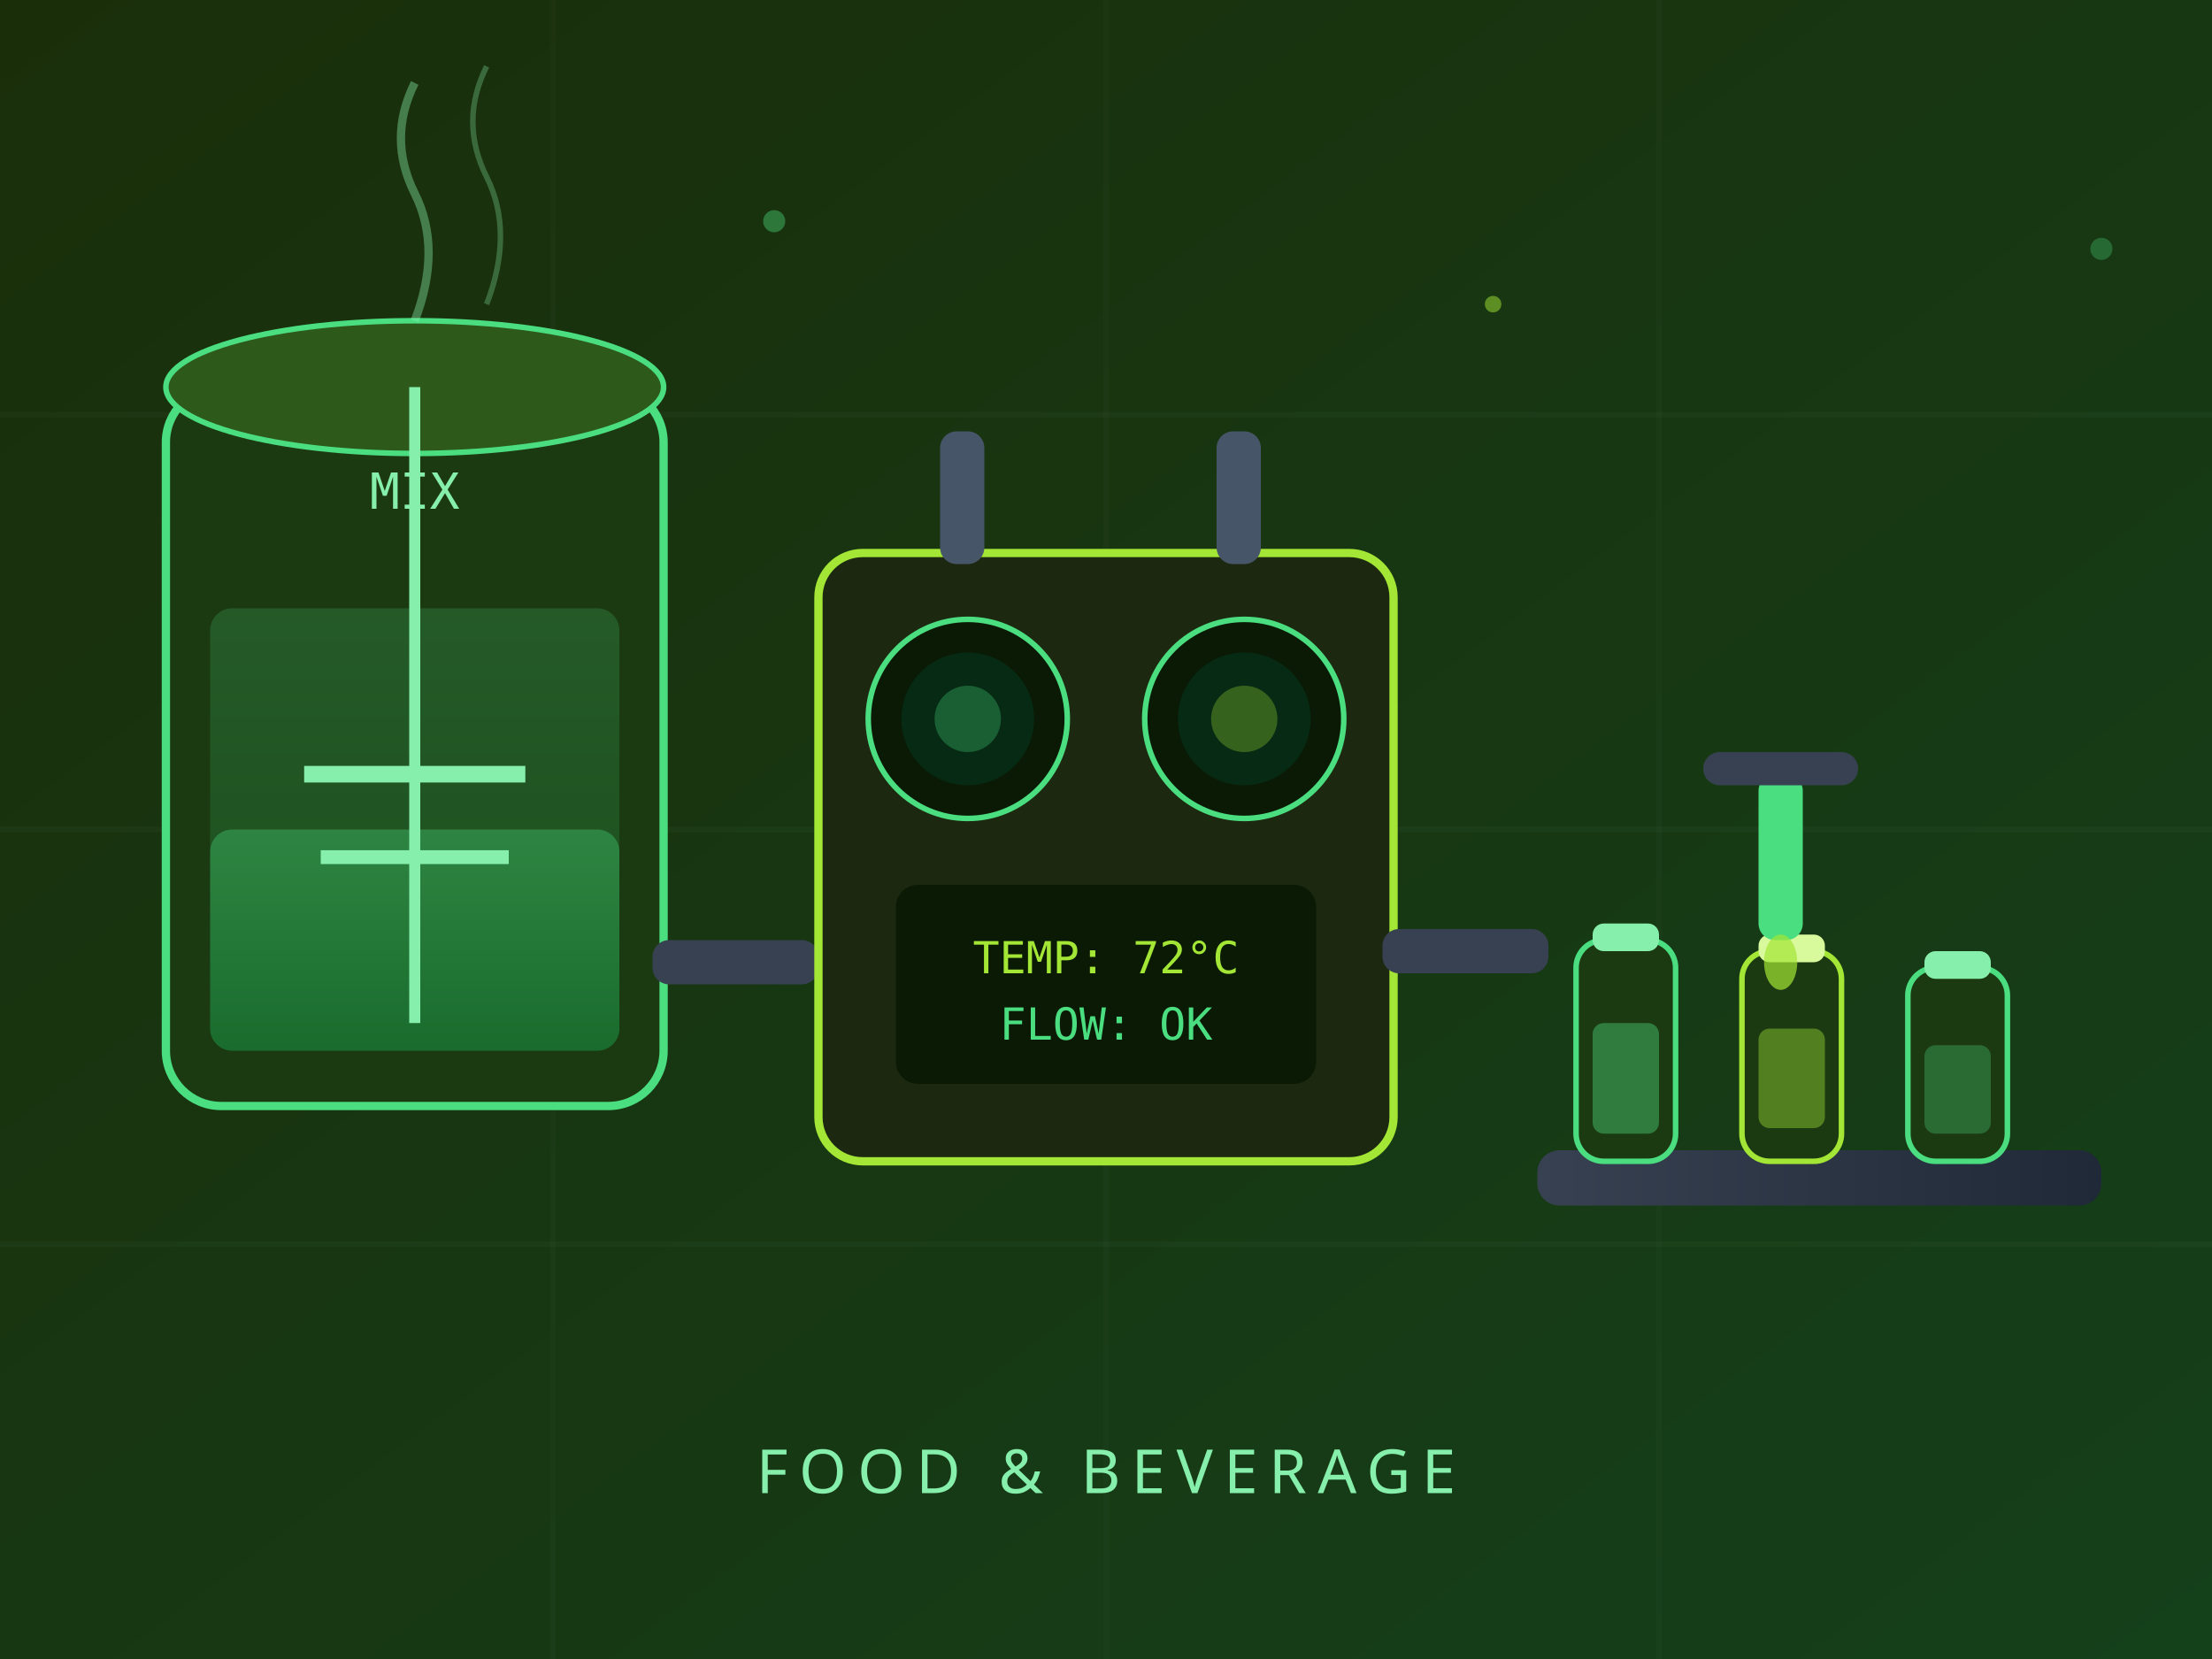
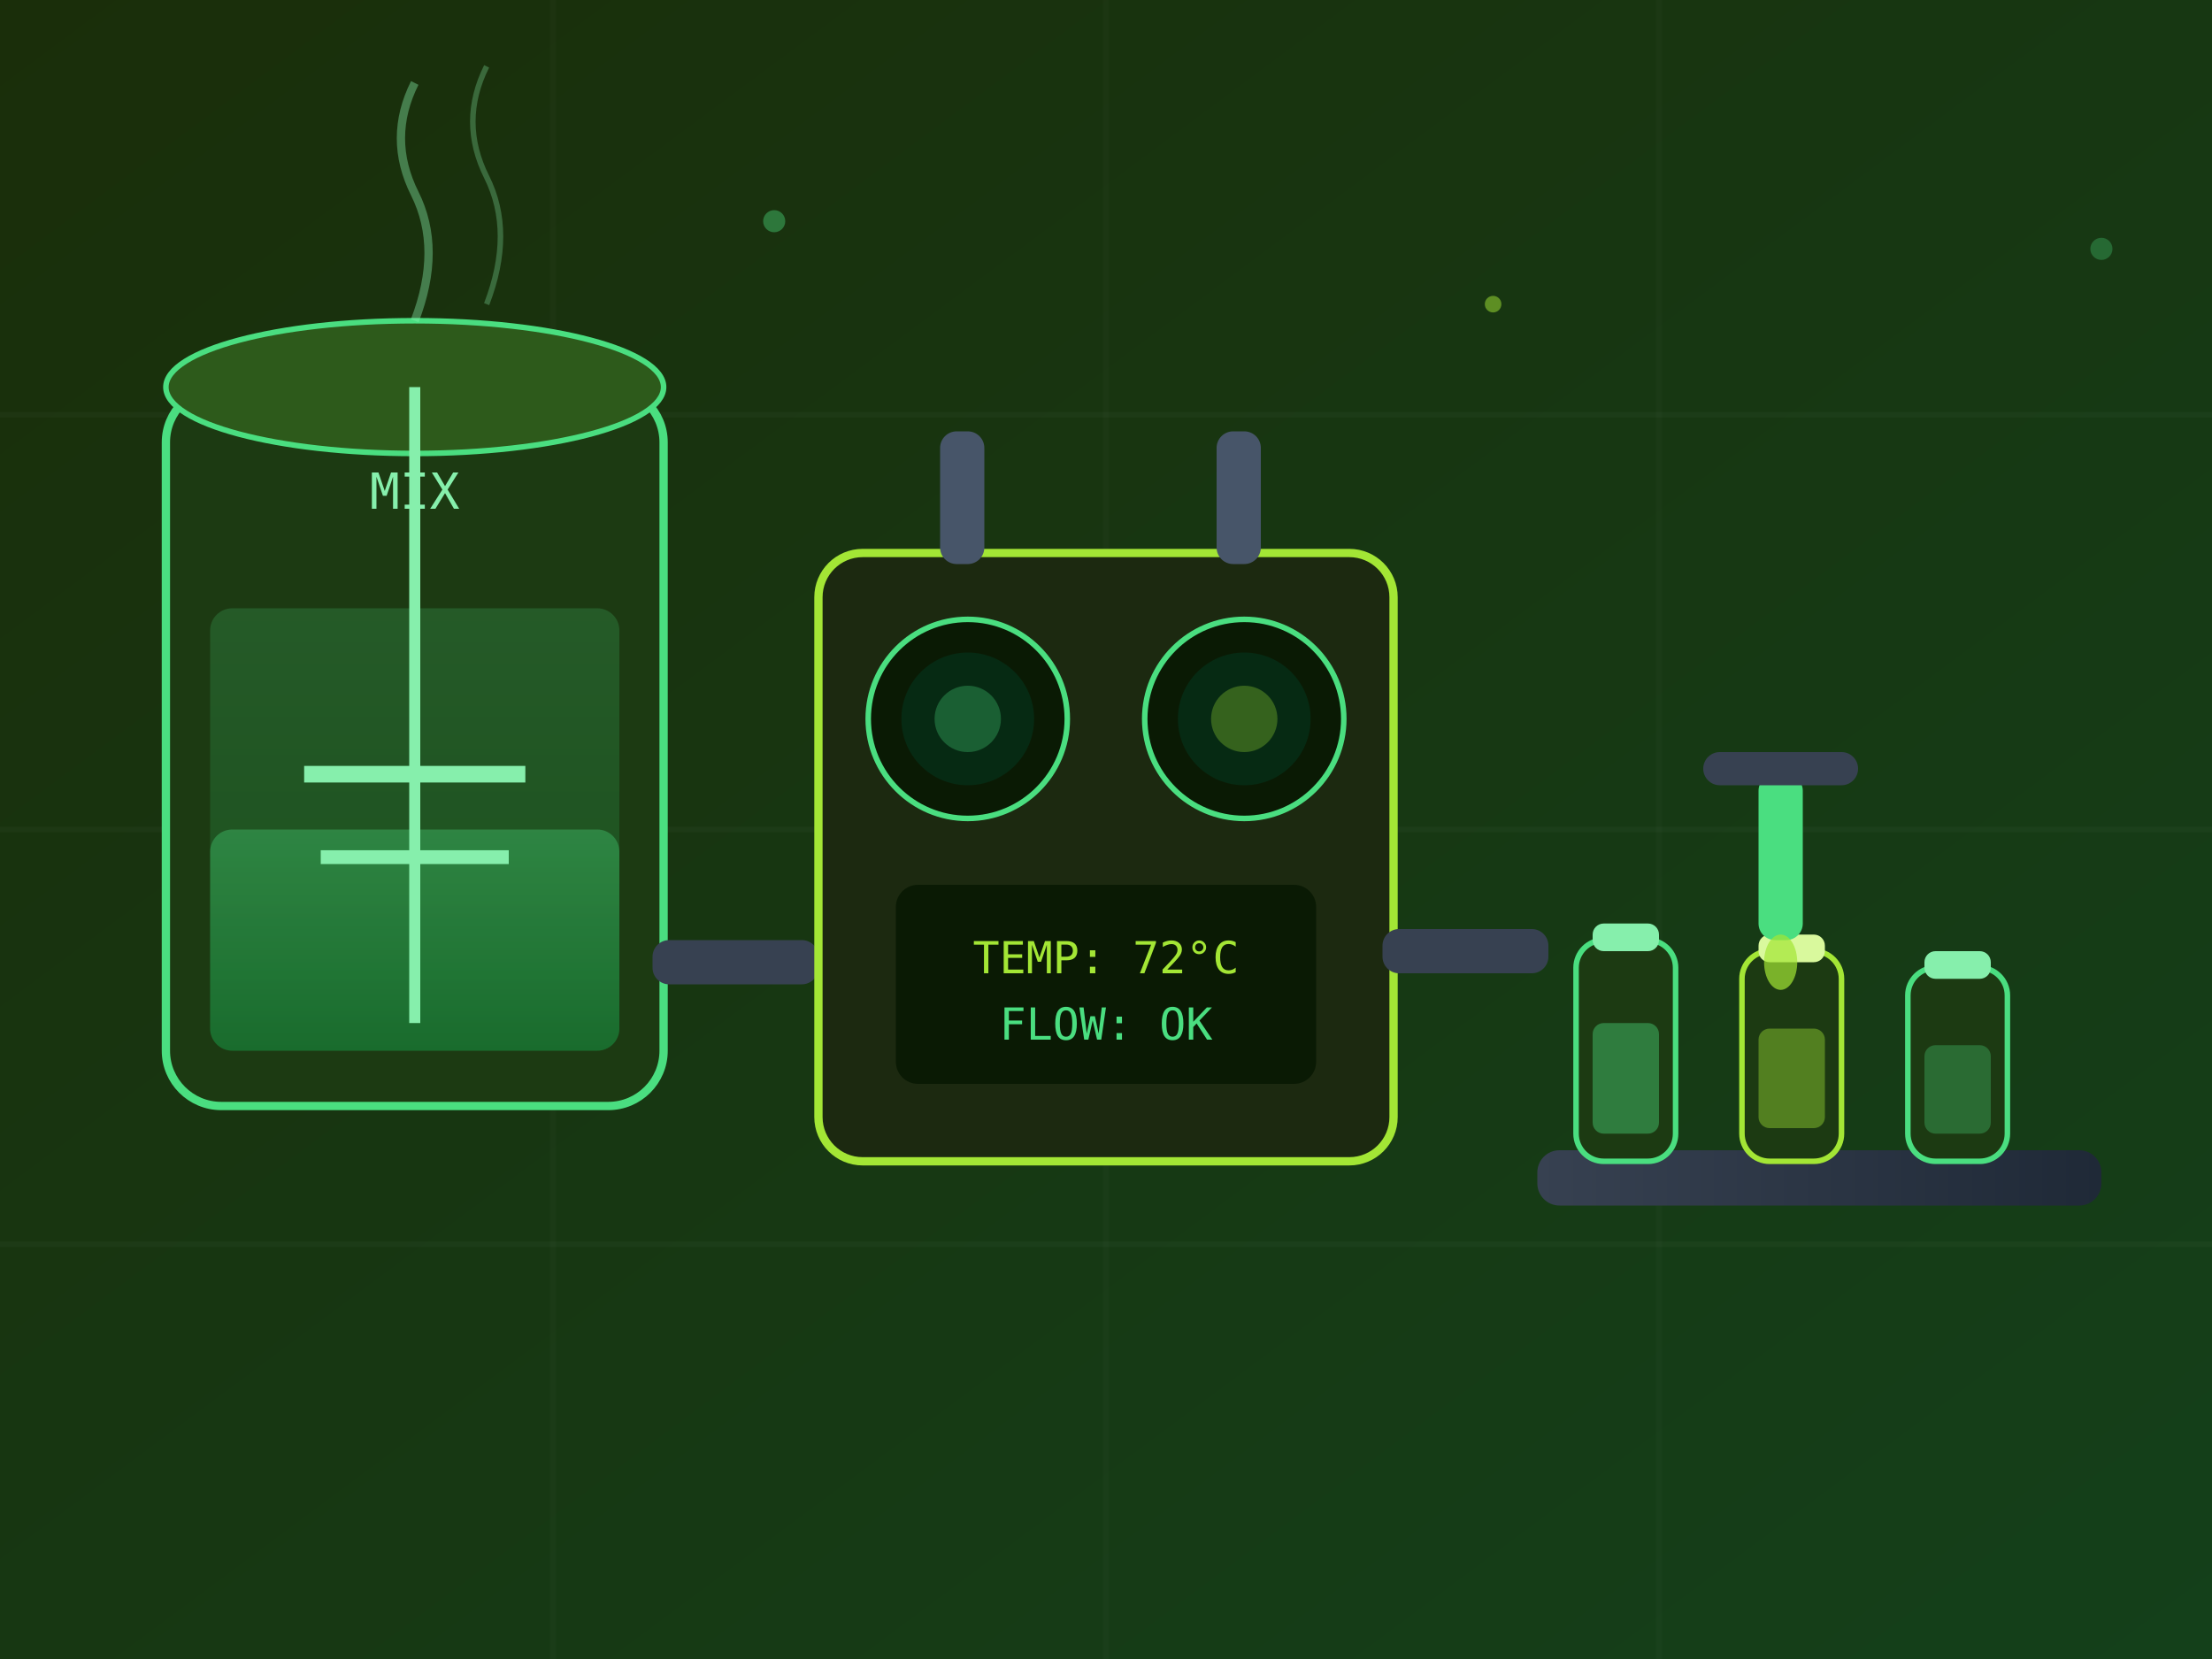
<svg xmlns="http://www.w3.org/2000/svg" viewBox="0 0 400 300">
  <defs>
    <linearGradient id="bg" x1="0%" y1="0%" x2="100%" y2="100%">
      <stop offset="0%" style="stop-color:#1a2e0a" />
      <stop offset="100%" style="stop-color:#14401a" />
    </linearGradient>
    <linearGradient id="tank1" x1="0%" y1="0%" x2="0%" y2="100%">
      <stop offset="0%" style="stop-color:#4ade80" />
      <stop offset="100%" style="stop-color:#16a34a" />
    </linearGradient>
    <linearGradient id="conveyor" x1="0%" y1="0%" x2="100%" y2="0%">
      <stop offset="0%" style="stop-color:#374151" />
      <stop offset="100%" style="stop-color:#1f2937" />
    </linearGradient>
  </defs>
  <rect width="400" height="300" fill="url(#bg)" />
  <line x1="0" y1="75" x2="400" y2="75" stroke="#ffffff06" stroke-width="1" />
  <line x1="0" y1="150" x2="400" y2="150" stroke="#ffffff06" stroke-width="1" />
  <line x1="0" y1="225" x2="400" y2="225" stroke="#ffffff06" stroke-width="1" />
  <line x1="100" y1="0" x2="100" y2="300" stroke="#ffffff04" stroke-width="1" />
  <line x1="200" y1="0" x2="200" y2="300" stroke="#ffffff04" stroke-width="1" />
  <line x1="300" y1="0" x2="300" y2="300" stroke="#ffffff04" stroke-width="1" />
  <rect x="30" y="70" width="90" height="130" rx="10" fill="#1c3a12" stroke="#4ade80" stroke-width="1.5" />
  <rect x="38" y="110" width="74" height="80" rx="4" fill="url(#tank1)" opacity="0.2" />
  <rect x="38" y="150" width="74" height="40" rx="4" fill="url(#tank1)" opacity="0.35" />
  <ellipse cx="75" cy="70" rx="45" ry="12" fill="#2d5a1b" stroke="#4ade80" stroke-width="1" />
  <line x1="75" y1="70" x2="75" y2="185" stroke="#86efac" stroke-width="2" />
  <line x1="55" y1="140" x2="95" y2="140" stroke="#86efac" stroke-width="3" />
  <line x1="58" y1="155" x2="92" y2="155" stroke="#86efac" stroke-width="2.5" />
  <text x="75" y="92" text-anchor="middle" font-size="9" fill="#86efac" font-family="monospace">MIX</text>
  <rect x="118" y="170" width="30" height="8" rx="3" fill="#374151" />
  <rect x="148" y="100" width="104" height="110" rx="8" fill="#1c2910" stroke="#a3e635" stroke-width="1.5" />
  <circle cx="175" cy="130" r="18" fill="#0a1a04" stroke="#4ade80" stroke-width="1" />
  <circle cx="175" cy="130" r="12" fill="#052e16" opacity="0.8" />
  <circle cx="175" cy="130" r="6" fill="#4ade80" opacity="0.3" />
  <circle cx="225" cy="130" r="18" fill="#0a1a04" stroke="#4ade80" stroke-width="1" />
  <circle cx="225" cy="130" r="12" fill="#052e16" opacity="0.8" />
  <circle cx="225" cy="130" r="6" fill="#a3e635" opacity="0.3" />
  <rect x="170" y="78" width="8" height="24" rx="3" fill="#475569" />
  <rect x="220" y="78" width="8" height="24" rx="3" fill="#475569" />
  <rect x="250" y="168" width="30" height="8" rx="3" fill="#374151" />
  <rect x="162" y="160" width="76" height="36" rx="4" fill="#0a1a04" />
  <text x="200" y="176" text-anchor="middle" font-size="8" fill="#a3e635" font-family="monospace">TEMP: 72°C</text>
  <text x="200" y="188" text-anchor="middle" font-size="8" fill="#4ade80" font-family="monospace">FLOW: OK</text>
  <rect x="278" y="208" width="102" height="10" rx="4" fill="url(#conveyor)" />
  <rect x="285" y="170" width="18" height="40" rx="5" fill="#1c3a12" stroke="#4ade80" stroke-width="1" />
  <rect x="288" y="185" width="12" height="20" rx="2" fill="#4ade80" opacity="0.4" />
  <rect x="288" y="167" width="12" height="5" rx="2" fill="#86efac" />
  <rect x="315" y="172" width="18" height="38" rx="5" fill="#1c3a12" stroke="#a3e635" stroke-width="1" />
  <rect x="318" y="186" width="12" height="18" rx="2" fill="#a3e635" opacity="0.4" />
  <rect x="318" y="169" width="12" height="5" rx="2" fill="#d9f99d" />
  <rect x="345" y="175" width="18" height="35" rx="5" fill="#1c3a12" stroke="#4ade80" stroke-width="1" />
  <rect x="348" y="189" width="12" height="16" rx="2" fill="#4ade80" opacity="0.3" />
  <rect x="348" y="172" width="12" height="5" rx="2" fill="#86efac" />
  <rect x="318" y="140" width="8" height="30" rx="3" fill="#4ade80" />
  <rect x="308" y="136" width="28" height="6" rx="3" fill="#374151" />
  <ellipse cx="322" cy="174" rx="3" ry="5" fill="#a3e635" opacity="0.7" />
  <path d="M75 58 Q80 45 75 35 Q70 25 75 15" stroke="#86efac" stroke-width="1.5" fill="none" opacity="0.4" />
  <path d="M88 55 Q93 42 88 32 Q83 22 88 12" stroke="#86efac" stroke-width="1" fill="none" opacity="0.3" />
  <circle cx="140" cy="40" r="2" fill="#4ade80" opacity="0.4" />
  <circle cx="270" cy="55" r="1.5" fill="#a3e635" opacity="0.5" />
  <circle cx="380" cy="45" r="2" fill="#4ade80" opacity="0.3" />
-   <text x="200" y="270" text-anchor="middle" font-size="11" fill="#86efac" font-family="sans-serif" letter-spacing="2">FOOD &amp; BEVERAGE</text>
</svg>
